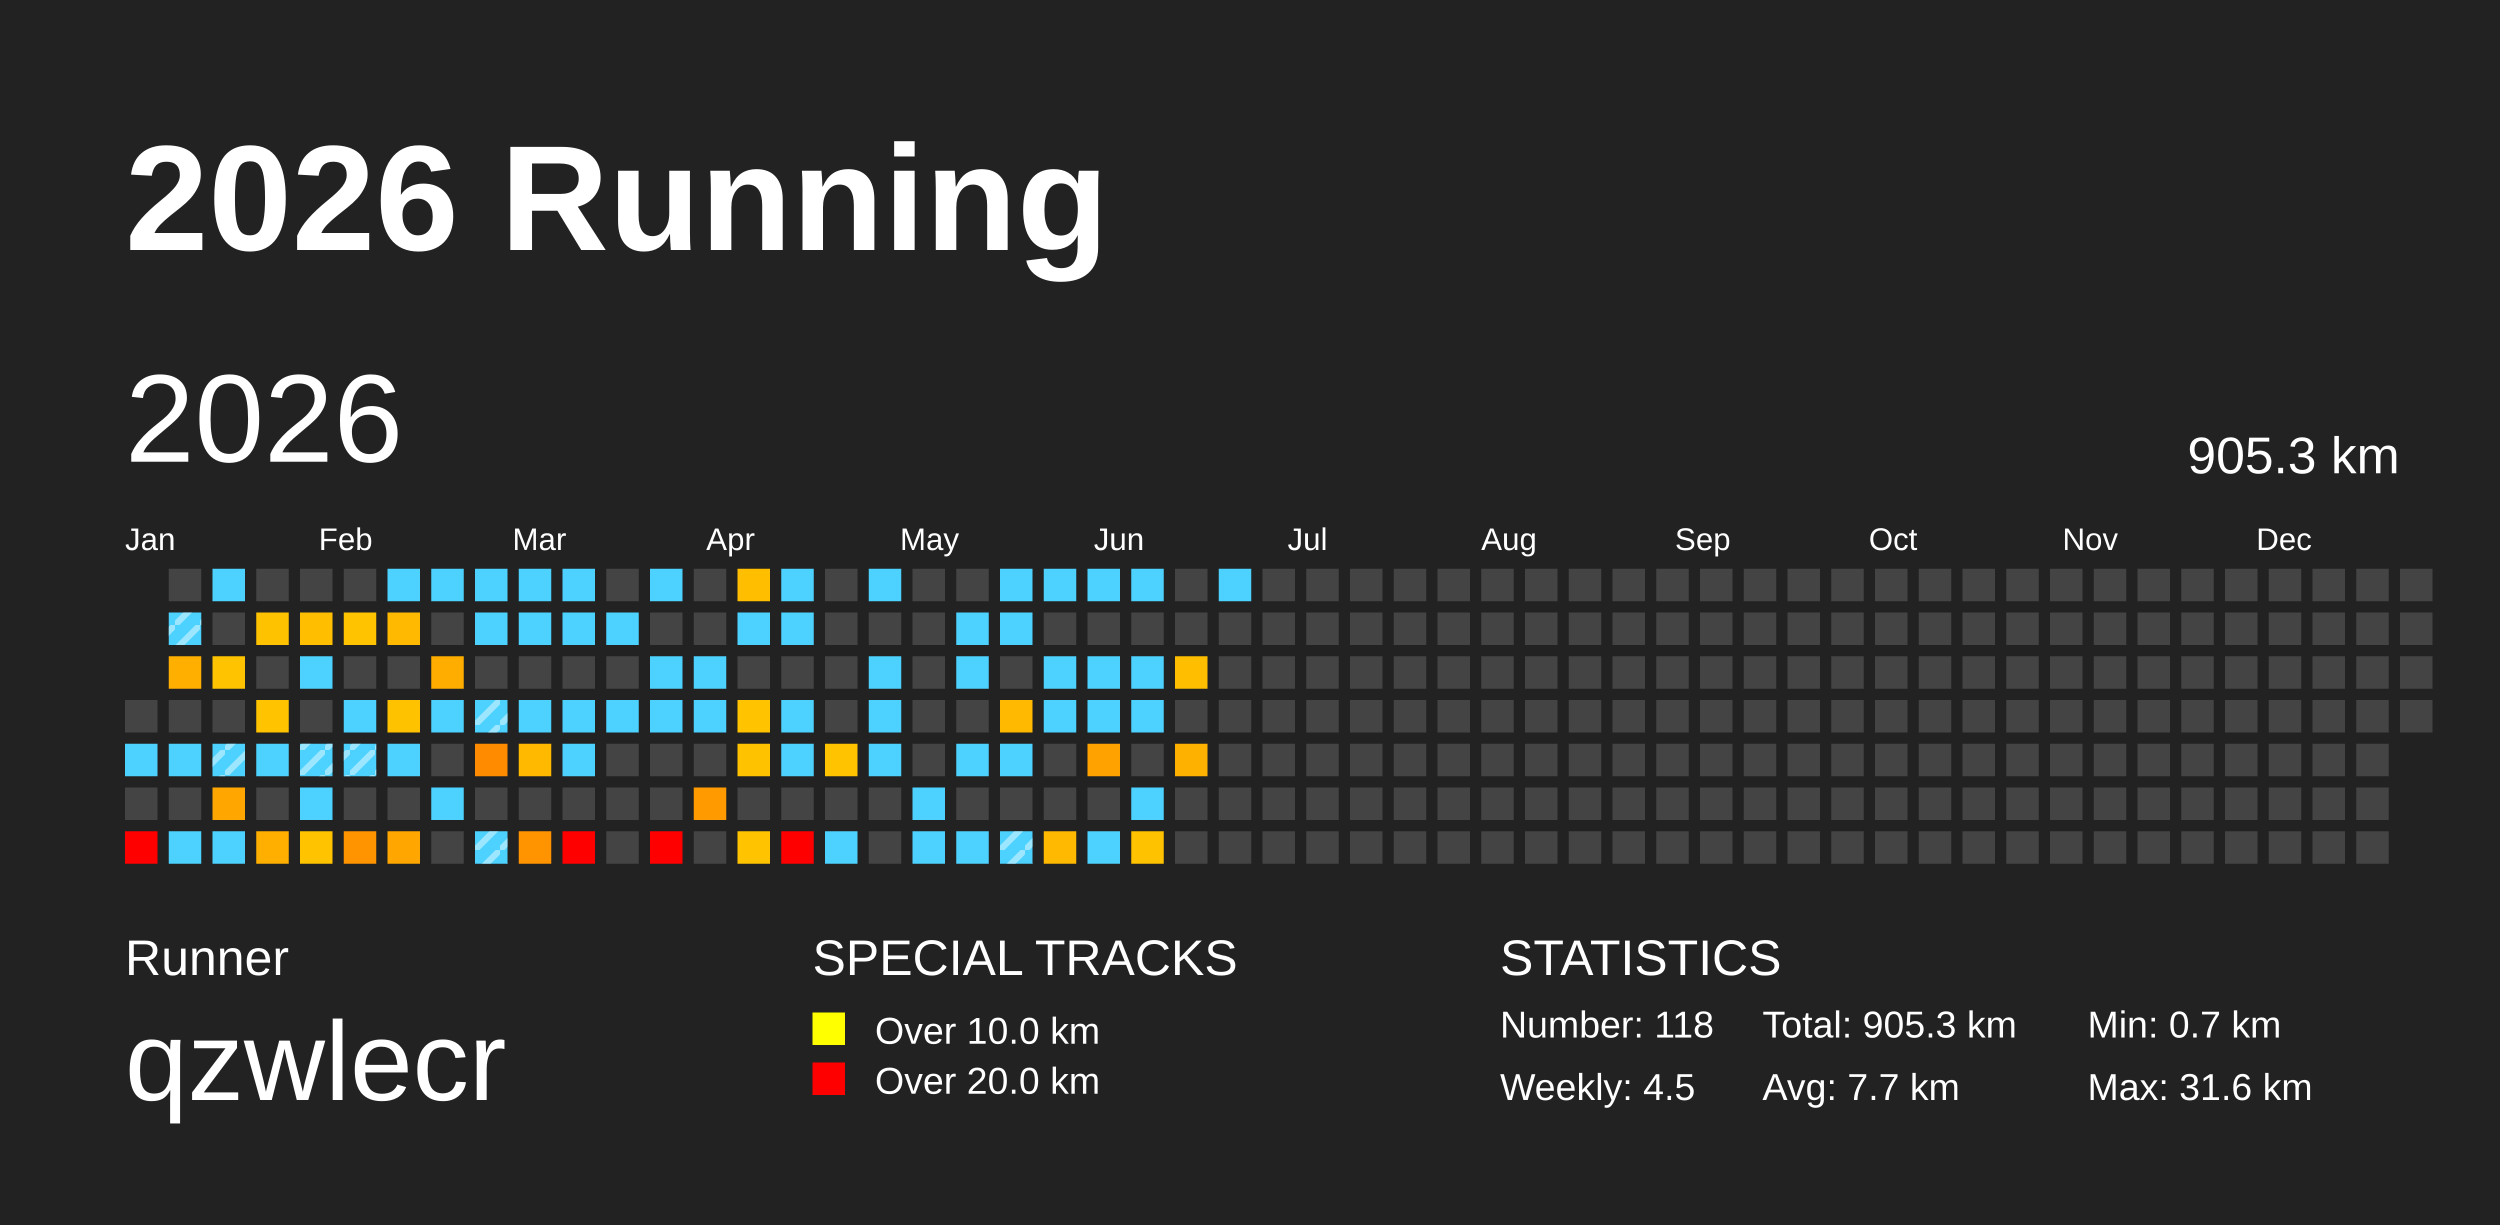
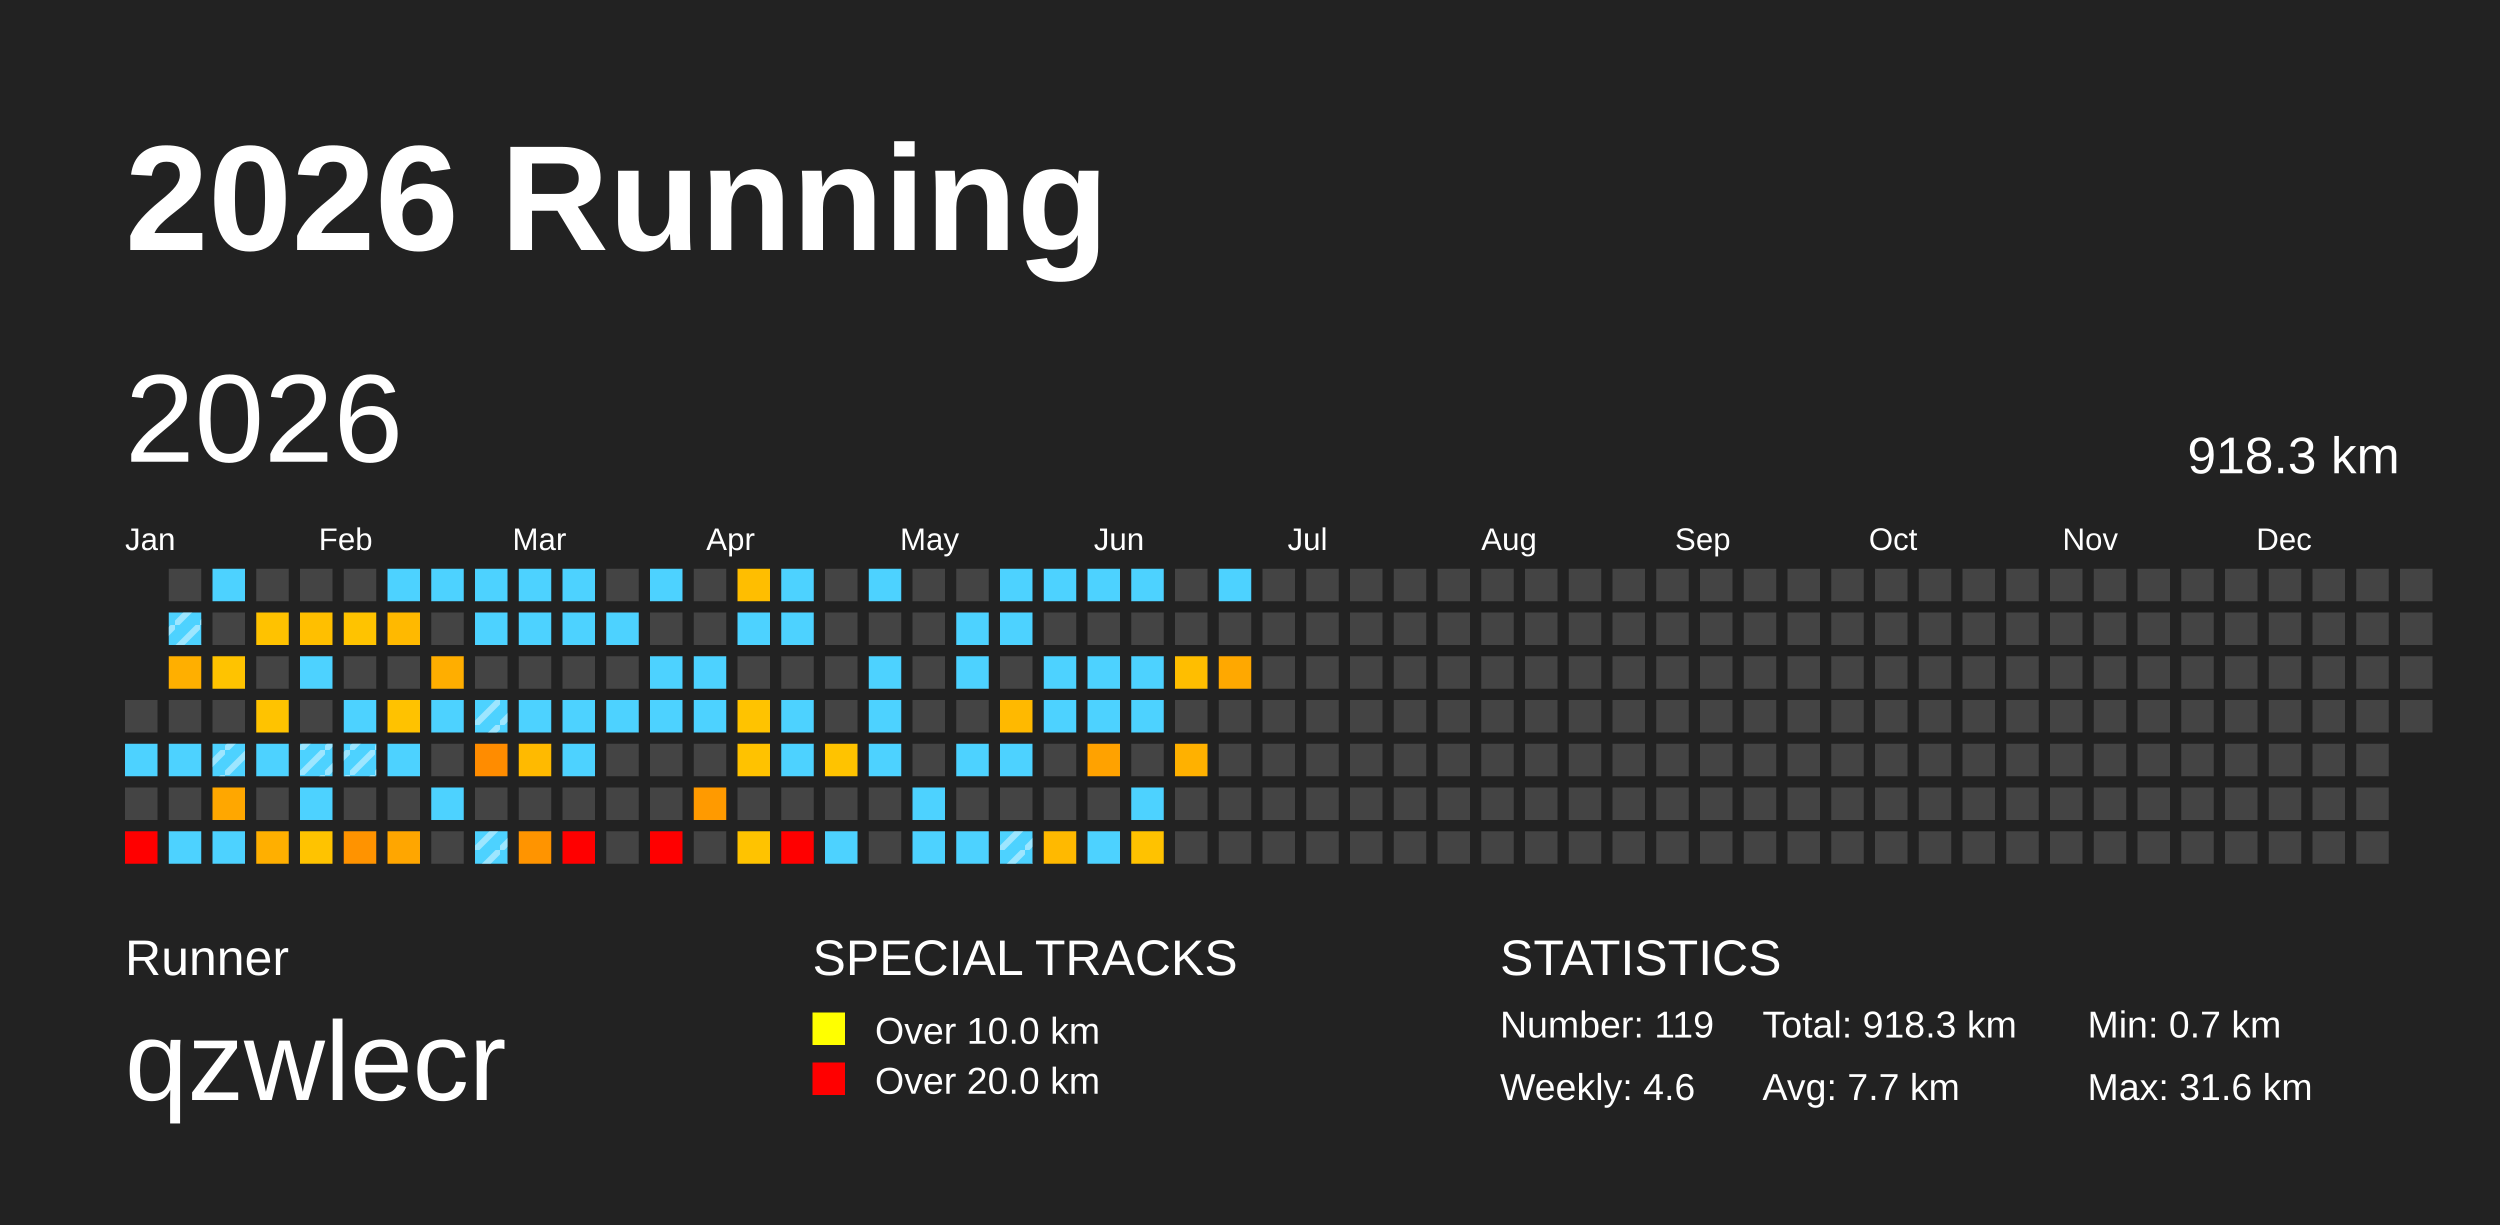
<svg xmlns="http://www.w3.org/2000/svg" baseProfile="full" height="98mm" version="1.1" viewBox="0,0,200,98" width="200mm">
  <defs>
    <pattern height="2" id="indoor-stripe" patternUnits="userSpaceOnUse" width="2">
      <line stroke="white" stroke-opacity="0.45" stroke-width="0.5" x1="0" x2="2" y1="2" y2="0" />
    </pattern>
  </defs>
  <rect fill="#222222" height="98" width="200" x="0" y="0" />
  <text fill="#FFFFFF" style="font-size:12px; font-family:Arial; font-weight:bold;" x="10" y="20">2026 Running</text>
  <text fill="#FFFFFF" style="font-size:4px; font-family:Arial" x="10" y="78">Runner</text>
  <text fill="#FFFFFF" style="font-size:9px; font-family:Arial" x="10" y="88">qzwlecr</text>
  <text fill="#FFFFFF" style="font-size:4px; font-family:Arial" x="65" y="78">SPECIAL TRACKS</text>
  <rect fill="yellow" height="2.6" width="2.6" x="65" y="81" />
  <text fill="#FFFFFF" style="font-size:3px; font-family:Arial" x="70" y="83.5">Over 10.0 km</text>
  <rect fill="red" height="2.6" width="2.6" x="65" y="85" />
  <text fill="#FFFFFF" style="font-size:3px; font-family:Arial" x="70" y="87.5">Over 20.0 km</text>
  <text fill="#FFFFFF" style="font-size:4px; font-family:Arial" x="120" y="78">STATISTICS</text>
-   <text fill="#FFFFFF" style="font-size:3px; font-family:Arial" x="120" y="83">Number: 118</text>
-   <text fill="#FFFFFF" style="font-size:3px; font-family:Arial" x="120" y="88">Weekly: 4.5</text>
-   <text fill="#FFFFFF" style="font-size:3px; font-family:Arial" x="141" y="83">Total: 905.3 km</text>
+   <text fill="#FFFFFF" style="font-size:3px; font-family:Arial" x="120" y="83">Number: 119</text>
+   <text fill="#FFFFFF" style="font-size:3px; font-family:Arial" x="120" y="88">Weekly: 4.6</text>
+   <text fill="#FFFFFF" style="font-size:3px; font-family:Arial" x="141" y="83">Total: 918.3 km</text>
  <text fill="#FFFFFF" style="font-size:3px; font-family:Arial" x="141" y="88">Avg: 7.7 km</text>
  <text fill="#FFFFFF" style="font-size:3px; font-family:Arial" x="167" y="83">Min: 0.7 km</text>
  <text fill="#FFFFFF" style="font-size:3px; font-family:Arial" x="167" y="88">Max: 31.6 km</text>
  <text dominant-baseline="hanging" fill="#FFFFFF" style="font-size:10.0px; font-family:Arial;" x="10" y="30">2026</text>
-   <text dominant-baseline="hanging" fill="#FFFFFF" style="font-size:4.125px; font-family:Arial;" x="175" y="35">905.3 km</text>
+   <text dominant-baseline="hanging" fill="#FFFFFF" style="font-size:4.125px; font-family:Arial;" x="175" y="35">918.3 km</text>
  <text fill="#FFFFFF" style="font-size:2.5px; font-family:Arial" x="10.0" y="44">Jan</text>
  <text fill="#FFFFFF" style="font-size:2.5px; font-family:Arial" x="25.5" y="44">Feb</text>
  <text fill="#FFFFFF" style="font-size:2.5px; font-family:Arial" x="41.0" y="44">Mar</text>
  <text fill="#FFFFFF" style="font-size:2.5px; font-family:Arial" x="56.5" y="44">Apr</text>
  <text fill="#FFFFFF" style="font-size:2.5px; font-family:Arial" x="72.0" y="44">May</text>
  <text fill="#FFFFFF" style="font-size:2.5px; font-family:Arial" x="87.5" y="44">Jun</text>
  <text fill="#FFFFFF" style="font-size:2.5px; font-family:Arial" x="103.0" y="44">Jul</text>
  <text fill="#FFFFFF" style="font-size:2.5px; font-family:Arial" x="118.5" y="44">Aug</text>
  <text fill="#FFFFFF" style="font-size:2.5px; font-family:Arial" x="134.0" y="44">Sep</text>
  <text fill="#FFFFFF" style="font-size:2.5px; font-family:Arial" x="149.5" y="44">Oct</text>
  <text fill="#FFFFFF" style="font-size:2.5px; font-family:Arial" x="165.0" y="44">Nov</text>
  <text fill="#FFFFFF" style="font-size:2.5px; font-family:Arial" x="180.5" y="44">Dec</text>
  <rect fill="#444444" height="2.6" width="2.6" x="10.0" y="56.0" />
  <rect fill="#4dd2ff" height="2.6" width="2.6" x="10.0" y="59.5" />
  <rect fill="#444444" height="2.6" width="2.6" x="10.0" y="63.0" />
  <rect fill="red" height="2.6" width="2.6" x="10.0" y="66.5" />
  <rect fill="#444444" height="2.6" width="2.6" x="13.5" y="45.5" />
  <rect fill="#4dd2ff" height="2.6" width="2.6" x="13.5" y="49.0" />
  <rect fill="url(#indoor-stripe)" height="2.6" style="pointer-events: none;" width="2.6" x="13.5" y="49.0" />
  <rect fill="#ffaf00" height="2.6" width="2.6" x="13.5" y="52.5" />
  <rect fill="#444444" height="2.6" width="2.6" x="13.5" y="56.0" />
  <rect fill="#4dd2ff" height="2.6" width="2.6" x="13.5" y="59.5" />
  <rect fill="#444444" height="2.6" width="2.6" x="13.5" y="63.0" />
  <rect fill="#4dd2ff" height="2.6" width="2.6" x="13.5" y="66.5" />
  <rect fill="#4dd2ff" height="2.6" width="2.6" x="17.0" y="45.5" />
  <rect fill="#444444" height="2.6" width="2.6" x="17.0" y="49.0" />
  <rect fill="#ffc300" height="2.6" width="2.6" x="17.0" y="52.5" />
  <rect fill="#444444" height="2.6" width="2.6" x="17.0" y="56.0" />
  <rect fill="#4dd2ff" height="2.6" width="2.6" x="17.0" y="59.5" />
  <rect fill="url(#indoor-stripe)" height="2.6" style="pointer-events: none;" width="2.6" x="17.0" y="59.5" />
  <rect fill="#ffa700" height="2.6" width="2.6" x="17.0" y="63.0" />
  <rect fill="#4dd2ff" height="2.6" width="2.6" x="17.0" y="66.5" />
  <rect fill="#444444" height="2.6" width="2.6" x="20.5" y="45.5" />
  <rect fill="#ffc200" height="2.6" width="2.6" x="20.5" y="49.0" />
  <rect fill="#444444" height="2.6" width="2.6" x="20.5" y="52.5" />
  <rect fill="#ffc300" height="2.6" width="2.6" x="20.5" y="56.0" />
  <rect fill="#4dd2ff" height="2.6" width="2.6" x="20.5" y="59.5" />
  <rect fill="#444444" height="2.6" width="2.6" x="20.5" y="63.0" />
  <rect fill="#ffaf00" height="2.6" width="2.6" x="20.5" y="66.5" />
  <rect fill="#444444" height="2.6" width="2.6" x="24.0" y="45.5" />
  <rect fill="#ffbf00" height="2.6" width="2.6" x="24.0" y="49.0" />
  <rect fill="#4dd2ff" height="2.6" width="2.6" x="24.0" y="52.5" />
  <rect fill="#444444" height="2.6" width="2.6" x="24.0" y="56.0" />
  <rect fill="#4dd2ff" height="2.6" width="2.6" x="24.0" y="59.5" />
  <rect fill="url(#indoor-stripe)" height="2.6" style="pointer-events: none;" width="2.6" x="24.0" y="59.5" />
  <rect fill="#4dd2ff" height="2.6" width="2.6" x="24.0" y="63.0" />
  <rect fill="#ffc300" height="2.6" width="2.6" x="24.0" y="66.5" />
  <rect fill="#444444" height="2.6" width="2.6" x="27.5" y="45.5" />
  <rect fill="#ffc300" height="2.6" width="2.6" x="27.5" y="49.0" />
  <rect fill="#444444" height="2.6" width="2.6" x="27.5" y="52.5" />
  <rect fill="#4dd2ff" height="2.6" width="2.6" x="27.5" y="56.0" />
  <rect fill="#4dd2ff" height="2.6" width="2.6" x="27.5" y="59.5" />
  <rect fill="url(#indoor-stripe)" height="2.6" style="pointer-events: none;" width="2.6" x="27.5" y="59.5" />
  <rect fill="#444444" height="2.6" width="2.6" x="27.5" y="63.0" />
  <rect fill="#ff9300" height="2.6" width="2.6" x="27.5" y="66.5" />
  <rect fill="#4dd2ff" height="2.6" width="2.6" x="31.0" y="45.5" />
  <rect fill="#ffb900" height="2.6" width="2.6" x="31.0" y="49.0" />
  <rect fill="#444444" height="2.6" width="2.6" x="31.0" y="52.5" />
  <rect fill="#ffc200" height="2.6" width="2.6" x="31.0" y="56.0" />
  <rect fill="#4dd2ff" height="2.6" width="2.6" x="31.0" y="59.5" />
  <rect fill="#444444" height="2.6" width="2.6" x="31.0" y="63.0" />
  <rect fill="#ffa600" height="2.6" width="2.6" x="31.0" y="66.5" />
  <rect fill="#4dd2ff" height="2.6" width="2.6" x="34.5" y="45.5" />
  <rect fill="#444444" height="2.6" width="2.6" x="34.5" y="49.0" />
  <rect fill="#ffae00" height="2.6" width="2.6" x="34.5" y="52.5" />
  <rect fill="#4dd2ff" height="2.6" width="2.6" x="34.5" y="56.0" />
  <rect fill="#444444" height="2.6" width="2.6" x="34.5" y="59.5" />
  <rect fill="#4dd2ff" height="2.6" width="2.6" x="34.5" y="63.0" />
  <rect fill="#444444" height="2.6" width="2.6" x="34.5" y="66.5" />
  <rect fill="#4dd2ff" height="2.6" width="2.6" x="38.0" y="45.5" />
  <rect fill="#4dd2ff" height="2.6" width="2.6" x="38.0" y="49.0" />
  <rect fill="#444444" height="2.6" width="2.6" x="38.0" y="52.5" />
  <rect fill="#4dd2ff" height="2.6" width="2.6" x="38.0" y="56.0" />
  <rect fill="url(#indoor-stripe)" height="2.6" style="pointer-events: none;" width="2.6" x="38.0" y="56.0" />
  <rect fill="#ff8c00" height="2.6" width="2.6" x="38.0" y="59.5" />
  <rect fill="#444444" height="2.6" width="2.6" x="38.0" y="63.0" />
  <rect fill="#4dd2ff" height="2.6" width="2.6" x="38.0" y="66.5" />
  <rect fill="url(#indoor-stripe)" height="2.6" style="pointer-events: none;" width="2.6" x="38.0" y="66.5" />
  <rect fill="#4dd2ff" height="2.6" width="2.6" x="41.5" y="45.5" />
  <rect fill="#4dd2ff" height="2.6" width="2.6" x="41.5" y="49.0" />
  <rect fill="#444444" height="2.6" width="2.6" x="41.5" y="52.5" />
  <rect fill="#4dd2ff" height="2.6" width="2.6" x="41.5" y="56.0" />
  <rect fill="#ffba00" height="2.6" width="2.6" x="41.5" y="59.5" />
  <rect fill="#444444" height="2.6" width="2.6" x="41.5" y="63.0" />
  <rect fill="#ff9400" height="2.6" width="2.6" x="41.5" y="66.5" />
  <rect fill="#4dd2ff" height="2.6" width="2.6" x="45.0" y="45.5" />
  <rect fill="#4dd2ff" height="2.6" width="2.6" x="45.0" y="49.0" />
  <rect fill="#444444" height="2.6" width="2.6" x="45.0" y="52.5" />
  <rect fill="#4dd2ff" height="2.6" width="2.6" x="45.0" y="56.0" />
  <rect fill="#4dd2ff" height="2.6" width="2.6" x="45.0" y="59.5" />
  <rect fill="#444444" height="2.6" width="2.6" x="45.0" y="63.0" />
  <rect fill="red" height="2.6" width="2.6" x="45.0" y="66.5" />
  <rect fill="#444444" height="2.6" width="2.6" x="48.5" y="45.5" />
  <rect fill="#4dd2ff" height="2.6" width="2.6" x="48.5" y="49.0" />
  <rect fill="#444444" height="2.6" width="2.6" x="48.5" y="52.5" />
  <rect fill="#4dd2ff" height="2.6" width="2.6" x="48.5" y="56.0" />
  <rect fill="#444444" height="2.6" width="2.6" x="48.5" y="59.5" />
  <rect fill="#444444" height="2.6" width="2.6" x="48.5" y="63.0" />
  <rect fill="#444444" height="2.6" width="2.6" x="48.5" y="66.5" />
  <rect fill="#4dd2ff" height="2.6" width="2.6" x="52.0" y="45.5" />
  <rect fill="#444444" height="2.6" width="2.6" x="52.0" y="49.0" />
  <rect fill="#4dd2ff" height="2.6" width="2.6" x="52.0" y="52.5" />
  <rect fill="#4dd2ff" height="2.6" width="2.6" x="52.0" y="56.0" />
  <rect fill="#444444" height="2.6" width="2.6" x="52.0" y="59.5" />
  <rect fill="#444444" height="2.6" width="2.6" x="52.0" y="63.0" />
  <rect fill="red" height="2.6" width="2.6" x="52.0" y="66.5" />
  <rect fill="#444444" height="2.6" width="2.6" x="55.5" y="45.5" />
  <rect fill="#444444" height="2.6" width="2.6" x="55.5" y="49.0" />
  <rect fill="#4dd2ff" height="2.6" width="2.6" x="55.5" y="52.5" />
  <rect fill="#4dd2ff" height="2.6" width="2.6" x="55.5" y="56.0" />
  <rect fill="#444444" height="2.6" width="2.6" x="55.5" y="59.5" />
  <rect fill="#ff9a00" height="2.6" width="2.6" x="55.5" y="63.0" />
  <rect fill="#444444" height="2.6" width="2.6" x="55.5" y="66.5" />
  <rect fill="#ffbe00" height="2.6" width="2.6" x="59.0" y="45.5" />
  <rect fill="#4dd2ff" height="2.6" width="2.6" x="59.0" y="49.0" />
  <rect fill="#444444" height="2.6" width="2.6" x="59.0" y="52.5" />
  <rect fill="#ffc300" height="2.6" width="2.6" x="59.0" y="56.0" />
  <rect fill="#ffc200" height="2.6" width="2.6" x="59.0" y="59.5" />
  <rect fill="#444444" height="2.6" width="2.6" x="59.0" y="63.0" />
  <rect fill="#ffc300" height="2.6" width="2.6" x="59.0" y="66.5" />
  <rect fill="#4dd2ff" height="2.6" width="2.6" x="62.5" y="45.5" />
  <rect fill="#4dd2ff" height="2.6" width="2.6" x="62.5" y="49.0" />
  <rect fill="#444444" height="2.6" width="2.6" x="62.5" y="52.5" />
  <rect fill="#4dd2ff" height="2.6" width="2.6" x="62.5" y="56.0" />
  <rect fill="#4dd2ff" height="2.6" width="2.6" x="62.5" y="59.5" />
  <rect fill="#444444" height="2.6" width="2.6" x="62.5" y="63.0" />
  <rect fill="red" height="2.6" width="2.6" x="62.5" y="66.5" />
  <rect fill="#444444" height="2.6" width="2.6" x="66.0" y="45.5" />
  <rect fill="#444444" height="2.6" width="2.6" x="66.0" y="49.0" />
  <rect fill="#444444" height="2.6" width="2.6" x="66.0" y="52.5" />
  <rect fill="#444444" height="2.6" width="2.6" x="66.0" y="56.0" />
  <rect fill="#ffc300" height="2.6" width="2.6" x="66.0" y="59.5" />
  <rect fill="#444444" height="2.6" width="2.6" x="66.0" y="63.0" />
  <rect fill="#4dd2ff" height="2.6" width="2.6" x="66.0" y="66.5" />
  <rect fill="#4dd2ff" height="2.6" width="2.6" x="69.5" y="45.5" />
  <rect fill="#444444" height="2.6" width="2.6" x="69.5" y="49.0" />
  <rect fill="#4dd2ff" height="2.6" width="2.6" x="69.5" y="52.5" />
  <rect fill="#4dd2ff" height="2.6" width="2.6" x="69.5" y="56.0" />
  <rect fill="#4dd2ff" height="2.6" width="2.6" x="69.5" y="59.5" />
  <rect fill="#444444" height="2.6" width="2.6" x="69.5" y="63.0" />
  <rect fill="#444444" height="2.6" width="2.6" x="69.5" y="66.5" />
  <rect fill="#444444" height="2.6" width="2.6" x="73.0" y="45.5" />
  <rect fill="#444444" height="2.6" width="2.6" x="73.0" y="49.0" />
  <rect fill="#444444" height="2.6" width="2.6" x="73.0" y="52.5" />
  <rect fill="#444444" height="2.6" width="2.6" x="73.0" y="56.0" />
  <rect fill="#444444" height="2.6" width="2.6" x="73.0" y="59.5" />
  <rect fill="#4dd2ff" height="2.6" width="2.6" x="73.0" y="63.0" />
  <rect fill="#4dd2ff" height="2.6" width="2.6" x="73.0" y="66.5" />
  <rect fill="#444444" height="2.6" width="2.6" x="76.5" y="45.5" />
  <rect fill="#4dd2ff" height="2.6" width="2.6" x="76.5" y="49.0" />
  <rect fill="#4dd2ff" height="2.6" width="2.6" x="76.5" y="52.5" />
  <rect fill="#444444" height="2.6" width="2.6" x="76.5" y="56.0" />
  <rect fill="#4dd2ff" height="2.6" width="2.6" x="76.5" y="59.5" />
  <rect fill="#444444" height="2.6" width="2.6" x="76.5" y="63.0" />
  <rect fill="#4dd2ff" height="2.6" width="2.6" x="76.5" y="66.5" />
  <rect fill="#4dd2ff" height="2.6" width="2.6" x="80.0" y="45.5" />
  <rect fill="#4dd2ff" height="2.6" width="2.6" x="80.0" y="49.0" />
  <rect fill="#444444" height="2.6" width="2.6" x="80.0" y="52.5" />
  <rect fill="#ffb900" height="2.6" width="2.6" x="80.0" y="56.0" />
  <rect fill="#4dd2ff" height="2.6" width="2.6" x="80.0" y="59.5" />
  <rect fill="#444444" height="2.6" width="2.6" x="80.0" y="63.0" />
  <rect fill="#4dd2ff" height="2.6" width="2.6" x="80.0" y="66.5" />
  <rect fill="url(#indoor-stripe)" height="2.6" style="pointer-events: none;" width="2.6" x="80.0" y="66.5" />
  <rect fill="#4dd2ff" height="2.6" width="2.6" x="83.5" y="45.5" />
  <rect fill="#444444" height="2.6" width="2.6" x="83.5" y="49.0" />
  <rect fill="#4dd2ff" height="2.6" width="2.6" x="83.5" y="52.5" />
  <rect fill="#4dd2ff" height="2.6" width="2.6" x="83.5" y="56.0" />
  <rect fill="#444444" height="2.6" width="2.6" x="83.5" y="59.5" />
  <rect fill="#444444" height="2.6" width="2.6" x="83.5" y="63.0" />
  <rect fill="#ffb900" height="2.6" width="2.6" x="83.5" y="66.5" />
  <rect fill="#4dd2ff" height="2.6" width="2.6" x="87.0" y="45.5" />
  <rect fill="#444444" height="2.6" width="2.6" x="87.0" y="49.0" />
  <rect fill="#4dd2ff" height="2.6" width="2.6" x="87.0" y="52.5" />
  <rect fill="#4dd2ff" height="2.6" width="2.6" x="87.0" y="56.0" />
  <rect fill="#ffa200" height="2.6" width="2.6" x="87.0" y="59.5" />
  <rect fill="#444444" height="2.6" width="2.6" x="87.0" y="63.0" />
  <rect fill="#4dd2ff" height="2.6" width="2.6" x="87.0" y="66.5" />
  <rect fill="#4dd2ff" height="2.6" width="2.6" x="90.5" y="45.5" />
  <rect fill="#444444" height="2.6" width="2.6" x="90.5" y="49.0" />
  <rect fill="#4dd2ff" height="2.6" width="2.6" x="90.5" y="52.5" />
  <rect fill="#4dd2ff" height="2.6" width="2.6" x="90.5" y="56.0" />
  <rect fill="#444444" height="2.6" width="2.6" x="90.5" y="59.5" />
  <rect fill="#4dd2ff" height="2.6" width="2.6" x="90.5" y="63.0" />
  <rect fill="#ffc200" height="2.6" width="2.6" x="90.5" y="66.5" />
  <rect fill="#444444" height="2.6" width="2.6" x="94.0" y="45.5" />
  <rect fill="#444444" height="2.6" width="2.6" x="94.0" y="49.0" />
  <rect fill="#ffbe00" height="2.6" width="2.6" x="94.0" y="52.5" />
  <rect fill="#444444" height="2.6" width="2.6" x="94.0" y="56.0" />
  <rect fill="#ffb100" height="2.6" width="2.6" x="94.0" y="59.5" />
  <rect fill="#444444" height="2.6" width="2.6" x="94.0" y="63.0" />
  <rect fill="#444444" height="2.6" width="2.6" x="94.0" y="66.5" />
  <rect fill="#4dd2ff" height="2.6" width="2.6" x="97.5" y="45.5" />
  <rect fill="#444444" height="2.6" width="2.6" x="97.5" y="49.0" />
-   <rect fill="#444444" height="2.6" width="2.6" x="97.5" y="52.5" />
+   <rect fill="#ffa800" height="2.6" width="2.6" x="97.5" y="52.5" />
  <rect fill="#444444" height="2.6" width="2.6" x="97.5" y="56.0" />
  <rect fill="#444444" height="2.6" width="2.6" x="97.5" y="59.5" />
  <rect fill="#444444" height="2.6" width="2.6" x="97.5" y="63.0" />
  <rect fill="#444444" height="2.6" width="2.6" x="97.5" y="66.5" />
  <rect fill="#444444" height="2.6" width="2.6" x="101.0" y="45.5" />
  <rect fill="#444444" height="2.6" width="2.6" x="101.0" y="49.0" />
  <rect fill="#444444" height="2.6" width="2.6" x="101.0" y="52.5" />
  <rect fill="#444444" height="2.6" width="2.6" x="101.0" y="56.0" />
  <rect fill="#444444" height="2.6" width="2.6" x="101.0" y="59.5" />
  <rect fill="#444444" height="2.6" width="2.6" x="101.0" y="63.0" />
  <rect fill="#444444" height="2.6" width="2.6" x="101.0" y="66.5" />
  <rect fill="#444444" height="2.6" width="2.6" x="104.5" y="45.5" />
  <rect fill="#444444" height="2.6" width="2.6" x="104.5" y="49.0" />
  <rect fill="#444444" height="2.6" width="2.6" x="104.5" y="52.5" />
  <rect fill="#444444" height="2.6" width="2.6" x="104.5" y="56.0" />
  <rect fill="#444444" height="2.6" width="2.6" x="104.5" y="59.5" />
  <rect fill="#444444" height="2.6" width="2.6" x="104.5" y="63.0" />
  <rect fill="#444444" height="2.6" width="2.6" x="104.5" y="66.5" />
  <rect fill="#444444" height="2.6" width="2.6" x="108.0" y="45.5" />
  <rect fill="#444444" height="2.6" width="2.6" x="108.0" y="49.0" />
  <rect fill="#444444" height="2.6" width="2.6" x="108.0" y="52.5" />
  <rect fill="#444444" height="2.6" width="2.6" x="108.0" y="56.0" />
  <rect fill="#444444" height="2.6" width="2.6" x="108.0" y="59.5" />
  <rect fill="#444444" height="2.6" width="2.6" x="108.0" y="63.0" />
  <rect fill="#444444" height="2.6" width="2.6" x="108.0" y="66.5" />
  <rect fill="#444444" height="2.6" width="2.6" x="111.5" y="45.5" />
  <rect fill="#444444" height="2.6" width="2.6" x="111.5" y="49.0" />
  <rect fill="#444444" height="2.6" width="2.6" x="111.5" y="52.5" />
  <rect fill="#444444" height="2.6" width="2.6" x="111.5" y="56.0" />
  <rect fill="#444444" height="2.6" width="2.6" x="111.5" y="59.5" />
  <rect fill="#444444" height="2.6" width="2.6" x="111.5" y="63.0" />
  <rect fill="#444444" height="2.6" width="2.6" x="111.5" y="66.5" />
  <rect fill="#444444" height="2.6" width="2.6" x="115.0" y="45.5" />
  <rect fill="#444444" height="2.6" width="2.6" x="115.0" y="49.0" />
  <rect fill="#444444" height="2.6" width="2.6" x="115.0" y="52.5" />
  <rect fill="#444444" height="2.6" width="2.6" x="115.0" y="56.0" />
  <rect fill="#444444" height="2.6" width="2.6" x="115.0" y="59.5" />
  <rect fill="#444444" height="2.6" width="2.6" x="115.0" y="63.0" />
  <rect fill="#444444" height="2.6" width="2.6" x="115.0" y="66.5" />
  <rect fill="#444444" height="2.6" width="2.6" x="118.5" y="45.5" />
  <rect fill="#444444" height="2.6" width="2.6" x="118.5" y="49.0" />
  <rect fill="#444444" height="2.6" width="2.6" x="118.5" y="52.5" />
  <rect fill="#444444" height="2.6" width="2.6" x="118.5" y="56.0" />
  <rect fill="#444444" height="2.6" width="2.6" x="118.5" y="59.5" />
  <rect fill="#444444" height="2.6" width="2.6" x="118.5" y="63.0" />
  <rect fill="#444444" height="2.6" width="2.6" x="118.5" y="66.5" />
  <rect fill="#444444" height="2.6" width="2.6" x="122.0" y="45.5" />
  <rect fill="#444444" height="2.6" width="2.6" x="122.0" y="49.0" />
  <rect fill="#444444" height="2.6" width="2.6" x="122.0" y="52.5" />
  <rect fill="#444444" height="2.6" width="2.6" x="122.0" y="56.0" />
  <rect fill="#444444" height="2.6" width="2.6" x="122.0" y="59.5" />
  <rect fill="#444444" height="2.6" width="2.6" x="122.0" y="63.0" />
  <rect fill="#444444" height="2.6" width="2.6" x="122.0" y="66.5" />
  <rect fill="#444444" height="2.6" width="2.6" x="125.5" y="45.5" />
  <rect fill="#444444" height="2.6" width="2.6" x="125.5" y="49.0" />
  <rect fill="#444444" height="2.6" width="2.6" x="125.5" y="52.5" />
  <rect fill="#444444" height="2.6" width="2.6" x="125.5" y="56.0" />
  <rect fill="#444444" height="2.6" width="2.6" x="125.5" y="59.5" />
  <rect fill="#444444" height="2.6" width="2.6" x="125.5" y="63.0" />
  <rect fill="#444444" height="2.6" width="2.6" x="125.5" y="66.5" />
  <rect fill="#444444" height="2.6" width="2.6" x="129.0" y="45.5" />
  <rect fill="#444444" height="2.6" width="2.6" x="129.0" y="49.0" />
  <rect fill="#444444" height="2.6" width="2.6" x="129.0" y="52.5" />
  <rect fill="#444444" height="2.6" width="2.6" x="129.0" y="56.0" />
  <rect fill="#444444" height="2.6" width="2.6" x="129.0" y="59.5" />
  <rect fill="#444444" height="2.6" width="2.6" x="129.0" y="63.0" />
  <rect fill="#444444" height="2.6" width="2.6" x="129.0" y="66.5" />
  <rect fill="#444444" height="2.6" width="2.6" x="132.5" y="45.5" />
  <rect fill="#444444" height="2.6" width="2.6" x="132.5" y="49.0" />
  <rect fill="#444444" height="2.6" width="2.6" x="132.5" y="52.5" />
  <rect fill="#444444" height="2.6" width="2.6" x="132.5" y="56.0" />
  <rect fill="#444444" height="2.6" width="2.6" x="132.5" y="59.5" />
  <rect fill="#444444" height="2.6" width="2.6" x="132.5" y="63.0" />
  <rect fill="#444444" height="2.6" width="2.6" x="132.5" y="66.5" />
  <rect fill="#444444" height="2.6" width="2.6" x="136.0" y="45.5" />
  <rect fill="#444444" height="2.6" width="2.6" x="136.0" y="49.0" />
  <rect fill="#444444" height="2.6" width="2.6" x="136.0" y="52.5" />
  <rect fill="#444444" height="2.6" width="2.6" x="136.0" y="56.0" />
  <rect fill="#444444" height="2.6" width="2.6" x="136.0" y="59.5" />
  <rect fill="#444444" height="2.6" width="2.6" x="136.0" y="63.0" />
  <rect fill="#444444" height="2.6" width="2.6" x="136.0" y="66.5" />
  <rect fill="#444444" height="2.6" width="2.6" x="139.5" y="45.5" />
  <rect fill="#444444" height="2.6" width="2.6" x="139.5" y="49.0" />
  <rect fill="#444444" height="2.6" width="2.6" x="139.5" y="52.5" />
  <rect fill="#444444" height="2.6" width="2.6" x="139.5" y="56.0" />
  <rect fill="#444444" height="2.6" width="2.6" x="139.5" y="59.5" />
  <rect fill="#444444" height="2.6" width="2.6" x="139.5" y="63.0" />
  <rect fill="#444444" height="2.6" width="2.6" x="139.5" y="66.5" />
  <rect fill="#444444" height="2.6" width="2.6" x="143.0" y="45.5" />
  <rect fill="#444444" height="2.6" width="2.6" x="143.0" y="49.0" />
  <rect fill="#444444" height="2.6" width="2.6" x="143.0" y="52.5" />
  <rect fill="#444444" height="2.6" width="2.6" x="143.0" y="56.0" />
  <rect fill="#444444" height="2.6" width="2.6" x="143.0" y="59.5" />
  <rect fill="#444444" height="2.6" width="2.6" x="143.0" y="63.0" />
  <rect fill="#444444" height="2.6" width="2.6" x="143.0" y="66.5" />
  <rect fill="#444444" height="2.6" width="2.6" x="146.5" y="45.5" />
  <rect fill="#444444" height="2.6" width="2.6" x="146.5" y="49.0" />
  <rect fill="#444444" height="2.6" width="2.6" x="146.5" y="52.5" />
  <rect fill="#444444" height="2.6" width="2.6" x="146.5" y="56.0" />
  <rect fill="#444444" height="2.6" width="2.6" x="146.5" y="59.5" />
  <rect fill="#444444" height="2.6" width="2.6" x="146.5" y="63.0" />
  <rect fill="#444444" height="2.6" width="2.6" x="146.5" y="66.5" />
  <rect fill="#444444" height="2.6" width="2.6" x="150.0" y="45.5" />
  <rect fill="#444444" height="2.6" width="2.6" x="150.0" y="49.0" />
  <rect fill="#444444" height="2.6" width="2.6" x="150.0" y="52.5" />
  <rect fill="#444444" height="2.6" width="2.6" x="150.0" y="56.0" />
  <rect fill="#444444" height="2.6" width="2.6" x="150.0" y="59.5" />
  <rect fill="#444444" height="2.6" width="2.6" x="150.0" y="63.0" />
  <rect fill="#444444" height="2.6" width="2.6" x="150.0" y="66.5" />
  <rect fill="#444444" height="2.6" width="2.6" x="153.5" y="45.5" />
  <rect fill="#444444" height="2.6" width="2.6" x="153.5" y="49.0" />
  <rect fill="#444444" height="2.6" width="2.6" x="153.5" y="52.5" />
  <rect fill="#444444" height="2.6" width="2.6" x="153.5" y="56.0" />
  <rect fill="#444444" height="2.6" width="2.6" x="153.5" y="59.5" />
  <rect fill="#444444" height="2.6" width="2.6" x="153.5" y="63.0" />
  <rect fill="#444444" height="2.6" width="2.6" x="153.5" y="66.5" />
  <rect fill="#444444" height="2.6" width="2.6" x="157.0" y="45.5" />
  <rect fill="#444444" height="2.6" width="2.6" x="157.0" y="49.0" />
  <rect fill="#444444" height="2.6" width="2.6" x="157.0" y="52.5" />
  <rect fill="#444444" height="2.6" width="2.6" x="157.0" y="56.0" />
  <rect fill="#444444" height="2.6" width="2.6" x="157.0" y="59.5" />
  <rect fill="#444444" height="2.6" width="2.6" x="157.0" y="63.0" />
  <rect fill="#444444" height="2.6" width="2.6" x="157.0" y="66.5" />
  <rect fill="#444444" height="2.6" width="2.6" x="160.5" y="45.5" />
  <rect fill="#444444" height="2.6" width="2.6" x="160.5" y="49.0" />
  <rect fill="#444444" height="2.6" width="2.6" x="160.5" y="52.5" />
  <rect fill="#444444" height="2.6" width="2.6" x="160.5" y="56.0" />
  <rect fill="#444444" height="2.6" width="2.6" x="160.5" y="59.5" />
  <rect fill="#444444" height="2.6" width="2.6" x="160.5" y="63.0" />
  <rect fill="#444444" height="2.6" width="2.6" x="160.5" y="66.5" />
  <rect fill="#444444" height="2.6" width="2.6" x="164.0" y="45.5" />
  <rect fill="#444444" height="2.6" width="2.6" x="164.0" y="49.0" />
  <rect fill="#444444" height="2.6" width="2.6" x="164.0" y="52.5" />
  <rect fill="#444444" height="2.6" width="2.6" x="164.0" y="56.0" />
  <rect fill="#444444" height="2.6" width="2.6" x="164.0" y="59.5" />
  <rect fill="#444444" height="2.6" width="2.6" x="164.0" y="63.0" />
  <rect fill="#444444" height="2.6" width="2.6" x="164.0" y="66.5" />
  <rect fill="#444444" height="2.6" width="2.6" x="167.5" y="45.5" />
  <rect fill="#444444" height="2.6" width="2.6" x="167.5" y="49.0" />
  <rect fill="#444444" height="2.6" width="2.6" x="167.5" y="52.5" />
  <rect fill="#444444" height="2.6" width="2.6" x="167.5" y="56.0" />
  <rect fill="#444444" height="2.6" width="2.6" x="167.5" y="59.5" />
  <rect fill="#444444" height="2.6" width="2.6" x="167.5" y="63.0" />
  <rect fill="#444444" height="2.6" width="2.6" x="167.5" y="66.5" />
  <rect fill="#444444" height="2.6" width="2.6" x="171.0" y="45.5" />
  <rect fill="#444444" height="2.6" width="2.6" x="171.0" y="49.0" />
  <rect fill="#444444" height="2.6" width="2.6" x="171.0" y="52.5" />
  <rect fill="#444444" height="2.6" width="2.6" x="171.0" y="56.0" />
  <rect fill="#444444" height="2.6" width="2.6" x="171.0" y="59.5" />
  <rect fill="#444444" height="2.6" width="2.6" x="171.0" y="63.0" />
  <rect fill="#444444" height="2.6" width="2.6" x="171.0" y="66.5" />
  <rect fill="#444444" height="2.6" width="2.6" x="174.5" y="45.5" />
  <rect fill="#444444" height="2.6" width="2.6" x="174.5" y="49.0" />
  <rect fill="#444444" height="2.6" width="2.6" x="174.5" y="52.5" />
  <rect fill="#444444" height="2.6" width="2.6" x="174.5" y="56.0" />
  <rect fill="#444444" height="2.6" width="2.6" x="174.5" y="59.5" />
  <rect fill="#444444" height="2.6" width="2.6" x="174.5" y="63.0" />
  <rect fill="#444444" height="2.6" width="2.6" x="174.5" y="66.5" />
  <rect fill="#444444" height="2.6" width="2.6" x="178.0" y="45.5" />
  <rect fill="#444444" height="2.6" width="2.6" x="178.0" y="49.0" />
  <rect fill="#444444" height="2.6" width="2.6" x="178.0" y="52.5" />
  <rect fill="#444444" height="2.6" width="2.6" x="178.0" y="56.0" />
  <rect fill="#444444" height="2.6" width="2.6" x="178.0" y="59.5" />
  <rect fill="#444444" height="2.6" width="2.6" x="178.0" y="63.0" />
  <rect fill="#444444" height="2.6" width="2.6" x="178.0" y="66.5" />
  <rect fill="#444444" height="2.6" width="2.6" x="181.5" y="45.5" />
  <rect fill="#444444" height="2.6" width="2.6" x="181.5" y="49.0" />
  <rect fill="#444444" height="2.6" width="2.6" x="181.5" y="52.5" />
  <rect fill="#444444" height="2.6" width="2.6" x="181.5" y="56.0" />
  <rect fill="#444444" height="2.6" width="2.6" x="181.5" y="59.5" />
  <rect fill="#444444" height="2.6" width="2.6" x="181.5" y="63.0" />
  <rect fill="#444444" height="2.6" width="2.6" x="181.5" y="66.5" />
  <rect fill="#444444" height="2.6" width="2.6" x="185.0" y="45.5" />
  <rect fill="#444444" height="2.6" width="2.6" x="185.0" y="49.0" />
  <rect fill="#444444" height="2.6" width="2.6" x="185.0" y="52.5" />
  <rect fill="#444444" height="2.6" width="2.6" x="185.0" y="56.0" />
  <rect fill="#444444" height="2.6" width="2.6" x="185.0" y="59.5" />
  <rect fill="#444444" height="2.6" width="2.6" x="185.0" y="63.0" />
  <rect fill="#444444" height="2.6" width="2.6" x="185.0" y="66.5" />
  <rect fill="#444444" height="2.6" width="2.6" x="188.5" y="45.5" />
  <rect fill="#444444" height="2.6" width="2.6" x="188.5" y="49.0" />
  <rect fill="#444444" height="2.6" width="2.6" x="188.5" y="52.5" />
  <rect fill="#444444" height="2.6" width="2.6" x="188.5" y="56.0" />
  <rect fill="#444444" height="2.6" width="2.6" x="188.5" y="59.5" />
  <rect fill="#444444" height="2.6" width="2.6" x="188.5" y="63.0" />
  <rect fill="#444444" height="2.6" width="2.6" x="188.5" y="66.5" />
  <rect fill="#444444" height="2.6" width="2.6" x="192.0" y="45.5" />
  <rect fill="#444444" height="2.6" width="2.6" x="192.0" y="49.0" />
  <rect fill="#444444" height="2.6" width="2.6" x="192.0" y="52.5" />
  <rect fill="#444444" height="2.6" width="2.6" x="192.0" y="56.0" />
</svg>
